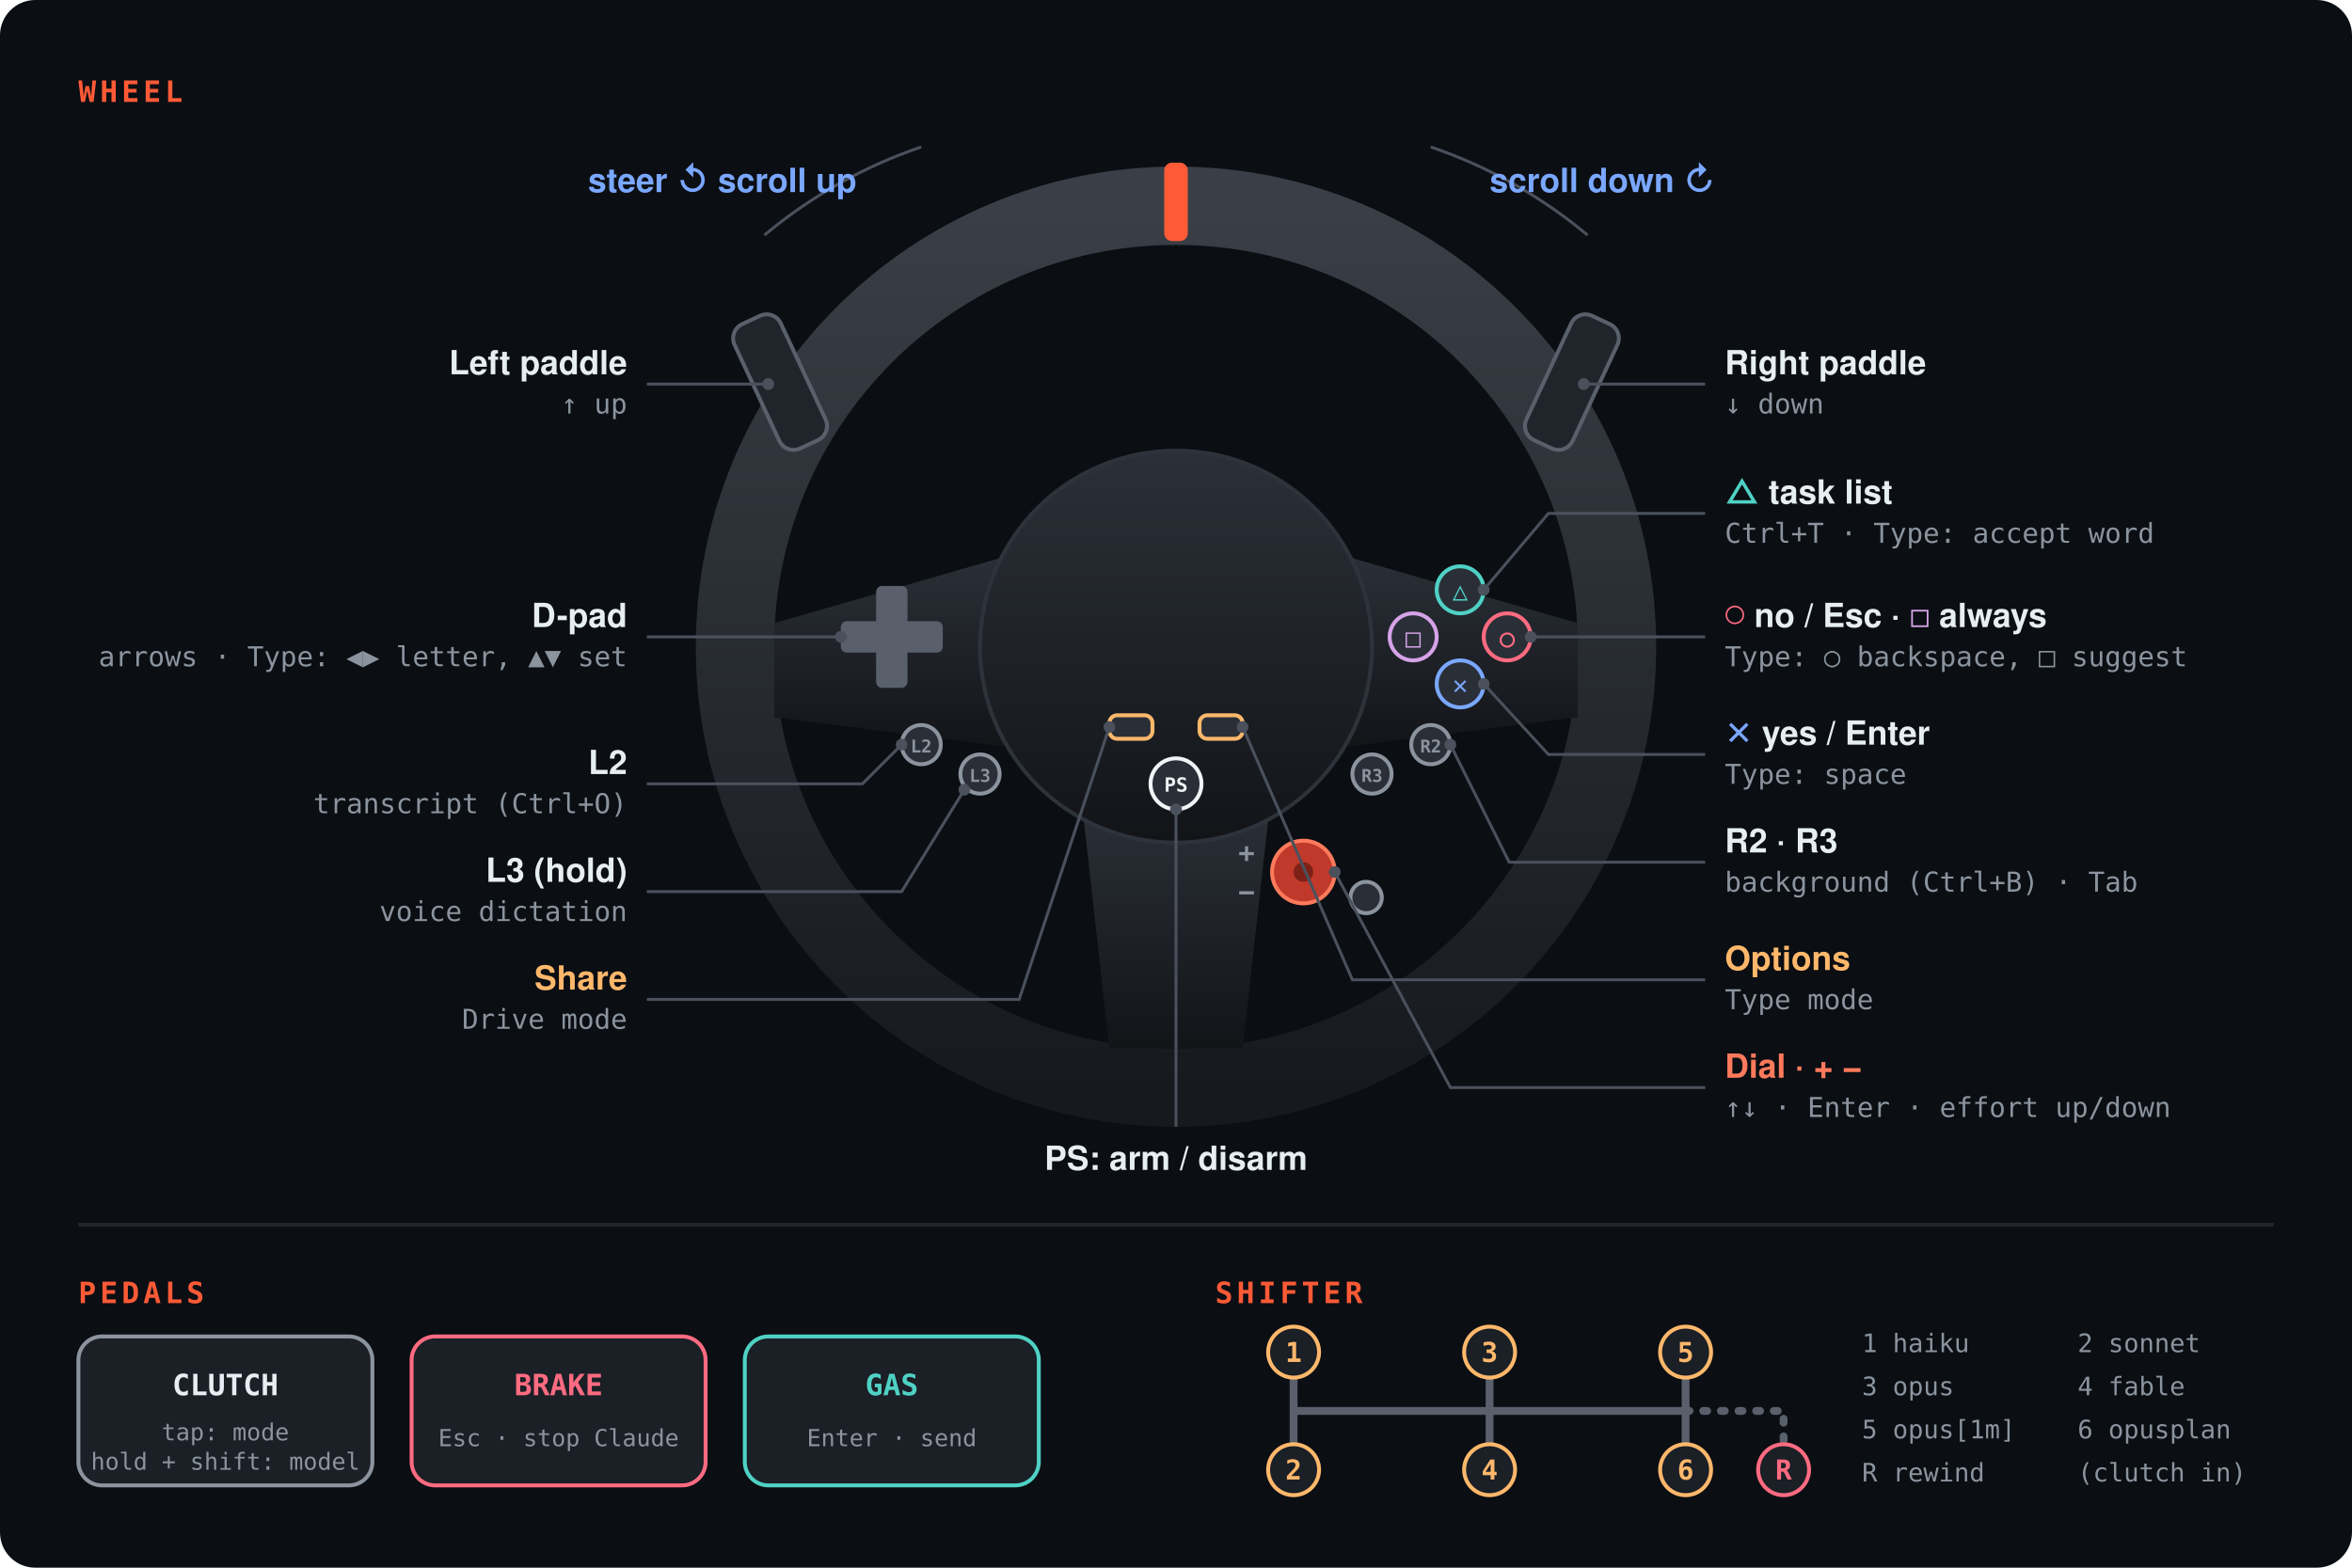
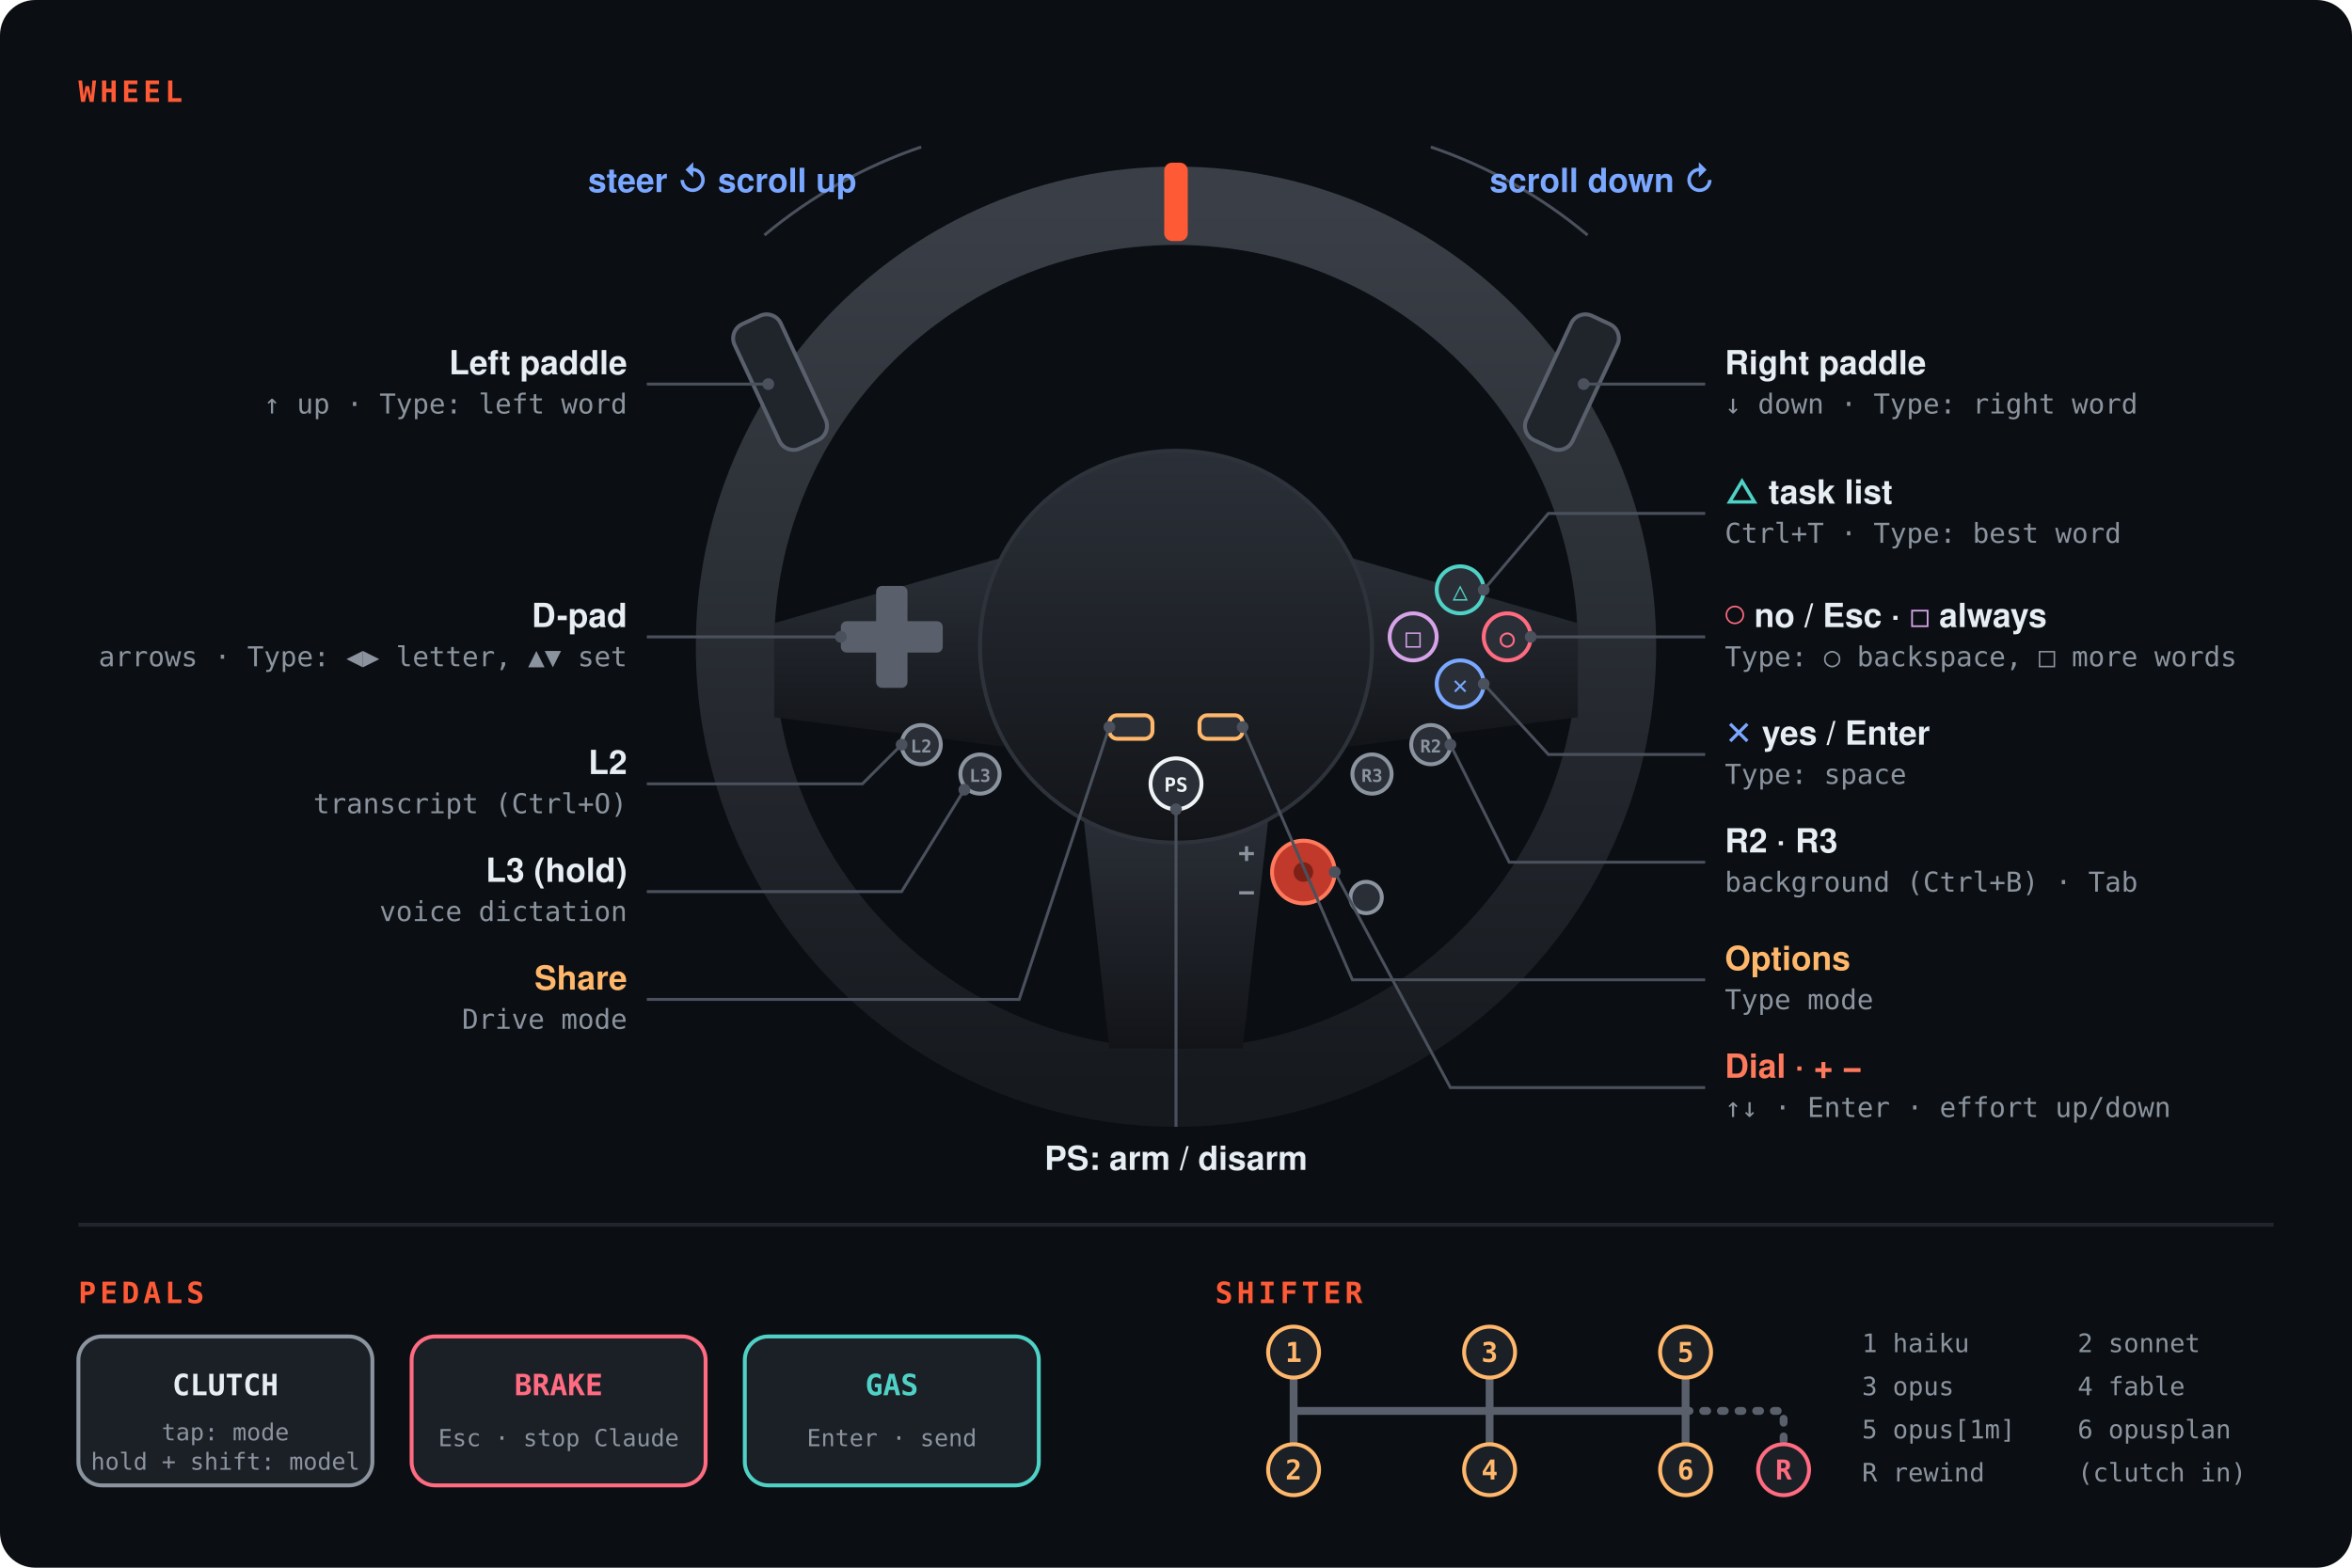
<svg xmlns="http://www.w3.org/2000/svg" width="1200" height="800" viewBox="0 0 1200 800">
  <defs>
    <linearGradient id="rim" x1="0" y1="0" x2="0" y2="1">
      <stop offset="0" stop-color="#3a3f47" />
      <stop offset="1" stop-color="#16191e" />
    </linearGradient>
    <linearGradient id="hub" x1="0" y1="0" x2="0" y2="1">
      <stop offset="0" stop-color="#2b3038" />
      <stop offset="1" stop-color="#121418" />
    </linearGradient>
    <style>
      .lbl { font: 600 17px ui-sans-serif, -apple-system, 'Segoe UI', Helvetica, Arial, sans-serif; fill: #e6edf3; }
      .sub { font: 400 14px ui-monospace, SFMono-Regular, Menlo, Consolas, monospace; fill: #8b949e; }
      .hd  { font: 700 15px ui-monospace, SFMono-Regular, Menlo, Consolas, monospace; fill: #ff5a36; letter-spacing: 2px; }
      .key { font: 700 13px ui-monospace, SFMono-Regular, Menlo, Consolas, monospace; text-anchor: middle; }
      .ln  { stroke: #4a515c; stroke-width: 1.5; fill: none; }
      .dot { fill: #4a515c; }
    </style>
  </defs>
  <rect width="1200" height="800" rx="18" fill="#0b0e13" />
  <text x="40" y="52" class="hd">WHEEL</text>
  <path d="M390 120 A250 250 0 0 1 470 75" class="ln" stroke="#7aa7ff" stroke-width="3" marker-end="none" />
  <path d="M810 120 A250 250 0 0 0 730 75" class="ln" stroke="#7aa7ff" stroke-width="3" />
  <text x="300" y="98" class="lbl" fill="#7aa7ff" style="fill:#7aa7ff">steer ↺ scroll up</text>
  <text x="760" y="98" class="lbl" style="fill:#7aa7ff">scroll down ↻</text>
  <g transform="translate(600 330)">
    <circle r="225" fill="none" stroke="url(#rim)" stroke-width="40" />
    <rect x="-6" y="-247" width="12" height="40" rx="4" fill="#ff5a36" />
    <path d="M-205 -12 L-80 -48 L-80 52 L-205 36 Z" fill="url(#hub)" />
    <path d="M205 -12 L80 -48 L80 52 L205 36 Z" fill="url(#hub)" />
    <path d="M-48 80 L48 80 L34 205 L-34 205 Z" fill="url(#hub)" />
    <circle r="100" fill="url(#hub)" stroke="#2e333b" stroke-width="2" />
  </g>
  <rect x="385" y="160" width="26" height="70" rx="8" fill="#20252c" stroke="#59606b" stroke-width="2" transform="rotate(-25 398 195)" />
  <rect x="789" y="160" width="26" height="70" rx="8" fill="#20252c" stroke="#59606b" stroke-width="2" transform="rotate(25 802 195)" />
  <g transform="translate(455 325)" fill="#59606b">
    <rect x="-8" y="-26" width="16" height="52" rx="3" />
    <rect x="-26" y="-8" width="52" height="16" rx="3" />
  </g>
  <circle cx="470" cy="380" r="10" fill="#2a2f37" stroke="#8b949e" stroke-width="2" />
  <circle cx="500" cy="395" r="10" fill="#2a2f37" stroke="#8b949e" stroke-width="2" />
  <text x="470" y="384" class="key" style="fill:#8b949e;font-size:9px">L2</text>
  <text x="500" y="399" class="key" style="fill:#8b949e;font-size:9px">L3</text>
  <g transform="translate(745 325)">
    <circle cx="0" cy="-24" r="12" fill="#2a2f37" stroke="#4fd1c5" stroke-width="2" />
    <circle cx="24" cy="0" r="12" fill="#2a2f37" stroke="#ff6b81" stroke-width="2" />
    <circle cx="-24" cy="0" r="12" fill="#2a2f37" stroke="#d6a2e8" stroke-width="2" />
    <circle cx="0" cy="24" r="12" fill="#2a2f37" stroke="#7aa7ff" stroke-width="2" />
    <text x="0" y="-19" class="key" style="fill:#4fd1c5">△</text>
    <text x="24" y="5" class="key" style="fill:#ff6b81">○</text>
    <text x="-24" y="5" class="key" style="fill:#d6a2e8">□</text>
    <text x="0" y="29" class="key" style="fill:#7aa7ff">✕</text>
  </g>
  <circle cx="730" cy="380" r="10" fill="#2a2f37" stroke="#8b949e" stroke-width="2" />
  <circle cx="700" cy="395" r="10" fill="#2a2f37" stroke="#8b949e" stroke-width="2" />
  <text x="730" y="384" class="key" style="fill:#8b949e;font-size:9px">R2</text>
  <text x="700" y="399" class="key" style="fill:#8b949e;font-size:9px">R3</text>
  <rect x="566" y="365" width="22" height="12" rx="4" fill="#2a2f37" stroke="#ffb86b" stroke-width="2" />
  <rect x="612" y="365" width="22" height="12" rx="4" fill="#2a2f37" stroke="#ffb86b" stroke-width="2" />
  <circle cx="600" cy="400" r="13" fill="#2a2f37" stroke="#f0f3f6" stroke-width="2" />
  <text x="600" y="404" class="key" style="fill:#f0f3f6;font-size:10px">PS</text>
  <circle cx="665" cy="445" r="16" fill="#c0392b" stroke="#ff7a5c" stroke-width="2" />
  <circle cx="665" cy="445" r="5" fill="#7d2016" />
  <text x="636" y="440" class="key" style="fill:#8b949e;font-size:14px">+</text>
  <text x="636" y="460" class="key" style="fill:#8b949e;font-size:14px">−</text>
  <circle cx="697" cy="458" r="8" fill="#2a2f37" stroke="#8b949e" stroke-width="2" />
  <g>
    <circle cx="392" cy="196" r="3" class="dot" />
    <path d="M392 196 H330" class="ln" />
    <text x="320" y="191" class="lbl" text-anchor="end">Left paddle</text>
-     <text x="320" y="211" class="sub" text-anchor="end">↑ up</text>
+     <text x="320" y="211" class="sub" text-anchor="end">↑ up · Type: left word</text>
    <circle cx="429" cy="325" r="3" class="dot" />
    <path d="M429 325 H330" class="ln" />
    <text x="320" y="320" class="lbl" text-anchor="end">D-pad</text>
    <text x="320" y="340" class="sub" text-anchor="end">arrows · Type: ◀▶ letter, ▲▼ set</text>
    <circle cx="460" cy="380" r="3" class="dot" />
    <path d="M460 380 L440 400 H330" class="ln" />
    <text x="320" y="395" class="lbl" text-anchor="end">L2</text>
    <text x="320" y="415" class="sub" text-anchor="end">transcript (Ctrl+O)</text>
    <circle cx="492" cy="403" r="3" class="dot" />
    <path d="M492 403 L460 455 H330" class="ln" />
    <text x="320" y="450" class="lbl" text-anchor="end">L3 (hold)</text>
    <text x="320" y="470" class="sub" text-anchor="end">voice dictation</text>
    <circle cx="566" cy="371" r="3" class="dot" />
    <path d="M566 371 L520 510 H330" class="ln" />
    <text x="320" y="505" class="lbl" text-anchor="end" style="fill:#ffb86b">Share</text>
    <text x="320" y="525" class="sub" text-anchor="end">Drive mode</text>
  </g>
  <g>
    <circle cx="808" cy="196" r="3" class="dot" />
    <path d="M808 196 H870" class="ln" />
    <text x="880" y="191" class="lbl">Right paddle</text>
-     <text x="880" y="211" class="sub">↓ down</text>
+     <text x="880" y="211" class="sub">↓ down · Type: right word</text>
    <circle cx="757" cy="301" r="3" class="dot" />
    <path d="M757 301 L790 262 H870" class="ln" />
    <text x="880" y="257" class="lbl">
      <tspan style="fill:#4fd1c5">△</tspan> task list</text>
-     <text x="880" y="277" class="sub">Ctrl+T · Type: accept word</text>
+     <text x="880" y="277" class="sub">Ctrl+T · Type: best word</text>
    <circle cx="781" cy="325" r="3" class="dot" />
    <path d="M781 325 H870" class="ln" />
    <text x="880" y="320" class="lbl">
      <tspan style="fill:#ff6b81">○</tspan> no / Esc · <tspan style="fill:#d6a2e8">□</tspan> always</text>
-     <text x="880" y="340" class="sub">Type: ○ backspace, □ suggest</text>
+     <text x="880" y="340" class="sub">Type: ○ backspace, □ more words</text>
    <circle cx="757" cy="349" r="3" class="dot" />
    <path d="M757 349 L790 385 H870" class="ln" />
    <text x="880" y="380" class="lbl">
      <tspan style="fill:#7aa7ff">✕</tspan> yes / Enter</text>
    <text x="880" y="400" class="sub">Type: space</text>
    <circle cx="740" cy="380" r="3" class="dot" />
    <path d="M740 380 L770 440 H870" class="ln" />
    <text x="880" y="435" class="lbl">R2 · R3</text>
    <text x="880" y="455" class="sub">background (Ctrl+B) · Tab</text>
    <circle cx="634" cy="371" r="3" class="dot" />
    <path d="M634 371 L690 500 H870" class="ln" />
    <text x="880" y="495" class="lbl" style="fill:#ffb86b">Options</text>
    <text x="880" y="515" class="sub">Type mode</text>
    <circle cx="681" cy="445" r="3" class="dot" />
    <path d="M681 445 L740 555 H870" class="ln" />
    <text x="880" y="550" class="lbl" style="fill:#ff7a5c">Dial · + −</text>
    <text x="880" y="570" class="sub">↑↓ · Enter · effort up/down</text>
  </g>
  <path d="M600 413 V575" class="ln" />
  <circle cx="600" cy="413" r="3" class="dot" />
  <text x="600" y="597" class="lbl" text-anchor="middle">PS: arm / disarm</text>
  <path d="M40 625 H1160" stroke="#21262d" stroke-width="2" />
  <text x="40" y="665" class="hd">PEDALS</text>
  <g class="key" style="font-size:15px">
    <rect x="40" y="682" width="150" height="76" rx="12" fill="#1b1f26" stroke="#8b949e" stroke-width="2" />
    <text x="115" y="712" style="fill:#e6edf3">CLUTCH</text>
    <text x="115" y="735" class="sub" style="text-anchor:middle;font-size:12px">tap: mode</text>
    <text x="115" y="750" class="sub" style="text-anchor:middle;font-size:12px">hold + shift: model</text>
    <rect x="210" y="682" width="150" height="76" rx="12" fill="#1b1f26" stroke="#ff6b81" stroke-width="2" />
    <text x="285" y="712" style="fill:#ff6b81">BRAKE</text>
    <text x="285" y="738" class="sub" style="text-anchor:middle;font-size:12px">Esc · stop Claude</text>
    <rect x="380" y="682" width="150" height="76" rx="12" fill="#1b1f26" stroke="#4fd1c5" stroke-width="2" />
    <text x="455" y="712" style="fill:#4fd1c5">GAS</text>
    <text x="455" y="738" class="sub" style="text-anchor:middle;font-size:12px">Enter · send</text>
  </g>
  <text x="620" y="665" class="hd">SHIFTER</text>
  <g transform="translate(640 690)">
    <path d="M20 0 V60 M120 0 V60 M220 0 V60 M20 30 H220" stroke="#59606b" stroke-width="4" stroke-linecap="round" fill="none" />
    <path d="M220 30 H270 V60" stroke="#59606b" stroke-width="4" stroke-linecap="round" fill="none" stroke-dasharray="2 7" />
    <g class="key" style="font-size:14px">
      <circle cx="20" cy="0" r="13" fill="#1b1f26" stroke="#ffb86b" stroke-width="2" />
      <text x="20" y="5" style="fill:#ffb86b">1</text>
      <circle cx="20" cy="60" r="13" fill="#1b1f26" stroke="#ffb86b" stroke-width="2" />
      <text x="20" y="65" style="fill:#ffb86b">2</text>
      <circle cx="120" cy="0" r="13" fill="#1b1f26" stroke="#ffb86b" stroke-width="2" />
      <text x="120" y="5" style="fill:#ffb86b">3</text>
      <circle cx="120" cy="60" r="13" fill="#1b1f26" stroke="#ffb86b" stroke-width="2" />
      <text x="120" y="65" style="fill:#ffb86b">4</text>
      <circle cx="220" cy="0" r="13" fill="#1b1f26" stroke="#ffb86b" stroke-width="2" />
      <text x="220" y="5" style="fill:#ffb86b">5</text>
      <circle cx="220" cy="60" r="13" fill="#1b1f26" stroke="#ffb86b" stroke-width="2" />
      <text x="220" y="65" style="fill:#ffb86b">6</text>
      <circle cx="270" cy="60" r="13" fill="#1b1f26" stroke="#ff6b81" stroke-width="2" />
      <text x="270" y="65" style="fill:#ff6b81">R</text>
    </g>
  </g>
  <g class="sub" style="font-size:13px">
    <text x="950" y="690">1 haiku</text>
    <text x="1060" y="690">2 sonnet</text>
    <text x="950" y="712">3 opus</text>
    <text x="1060" y="712">4 fable</text>
    <text x="950" y="734">5 opus[1m]</text>
    <text x="1060" y="734">6 opusplan</text>
    <text x="950" y="756">R rewind</text>
    <text x="1060" y="756">(clutch in)</text>
  </g>
</svg>
